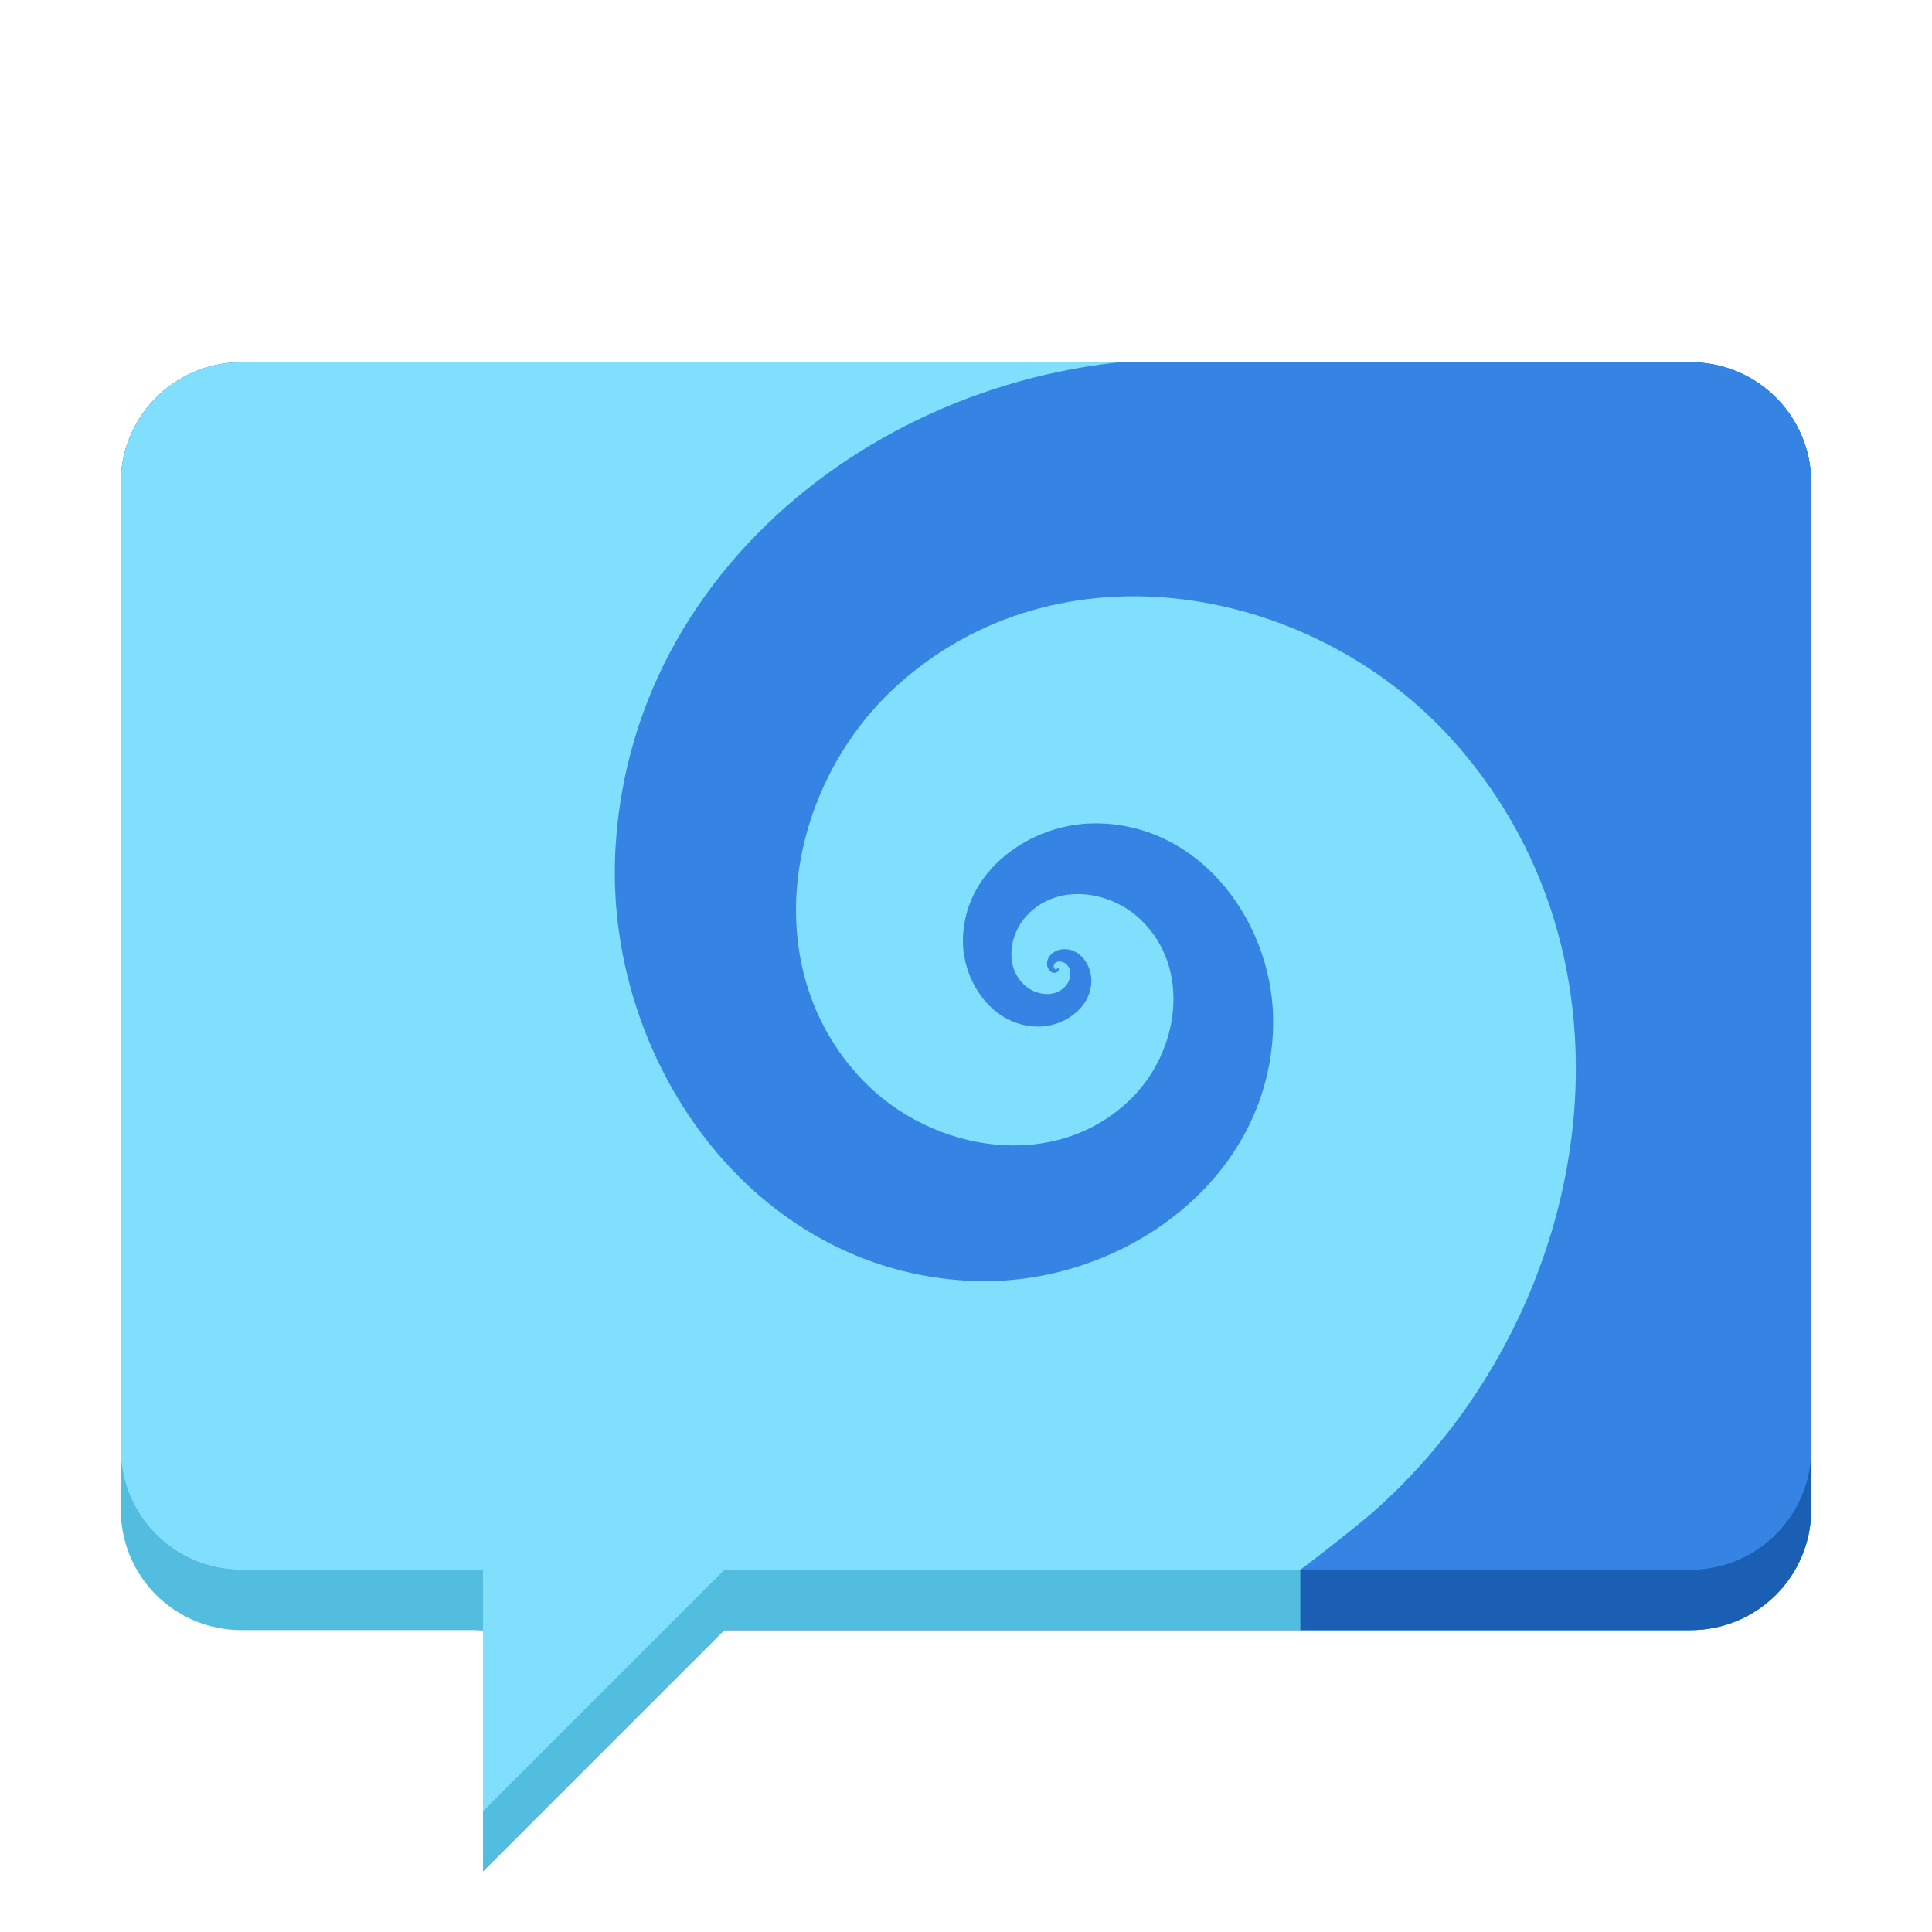
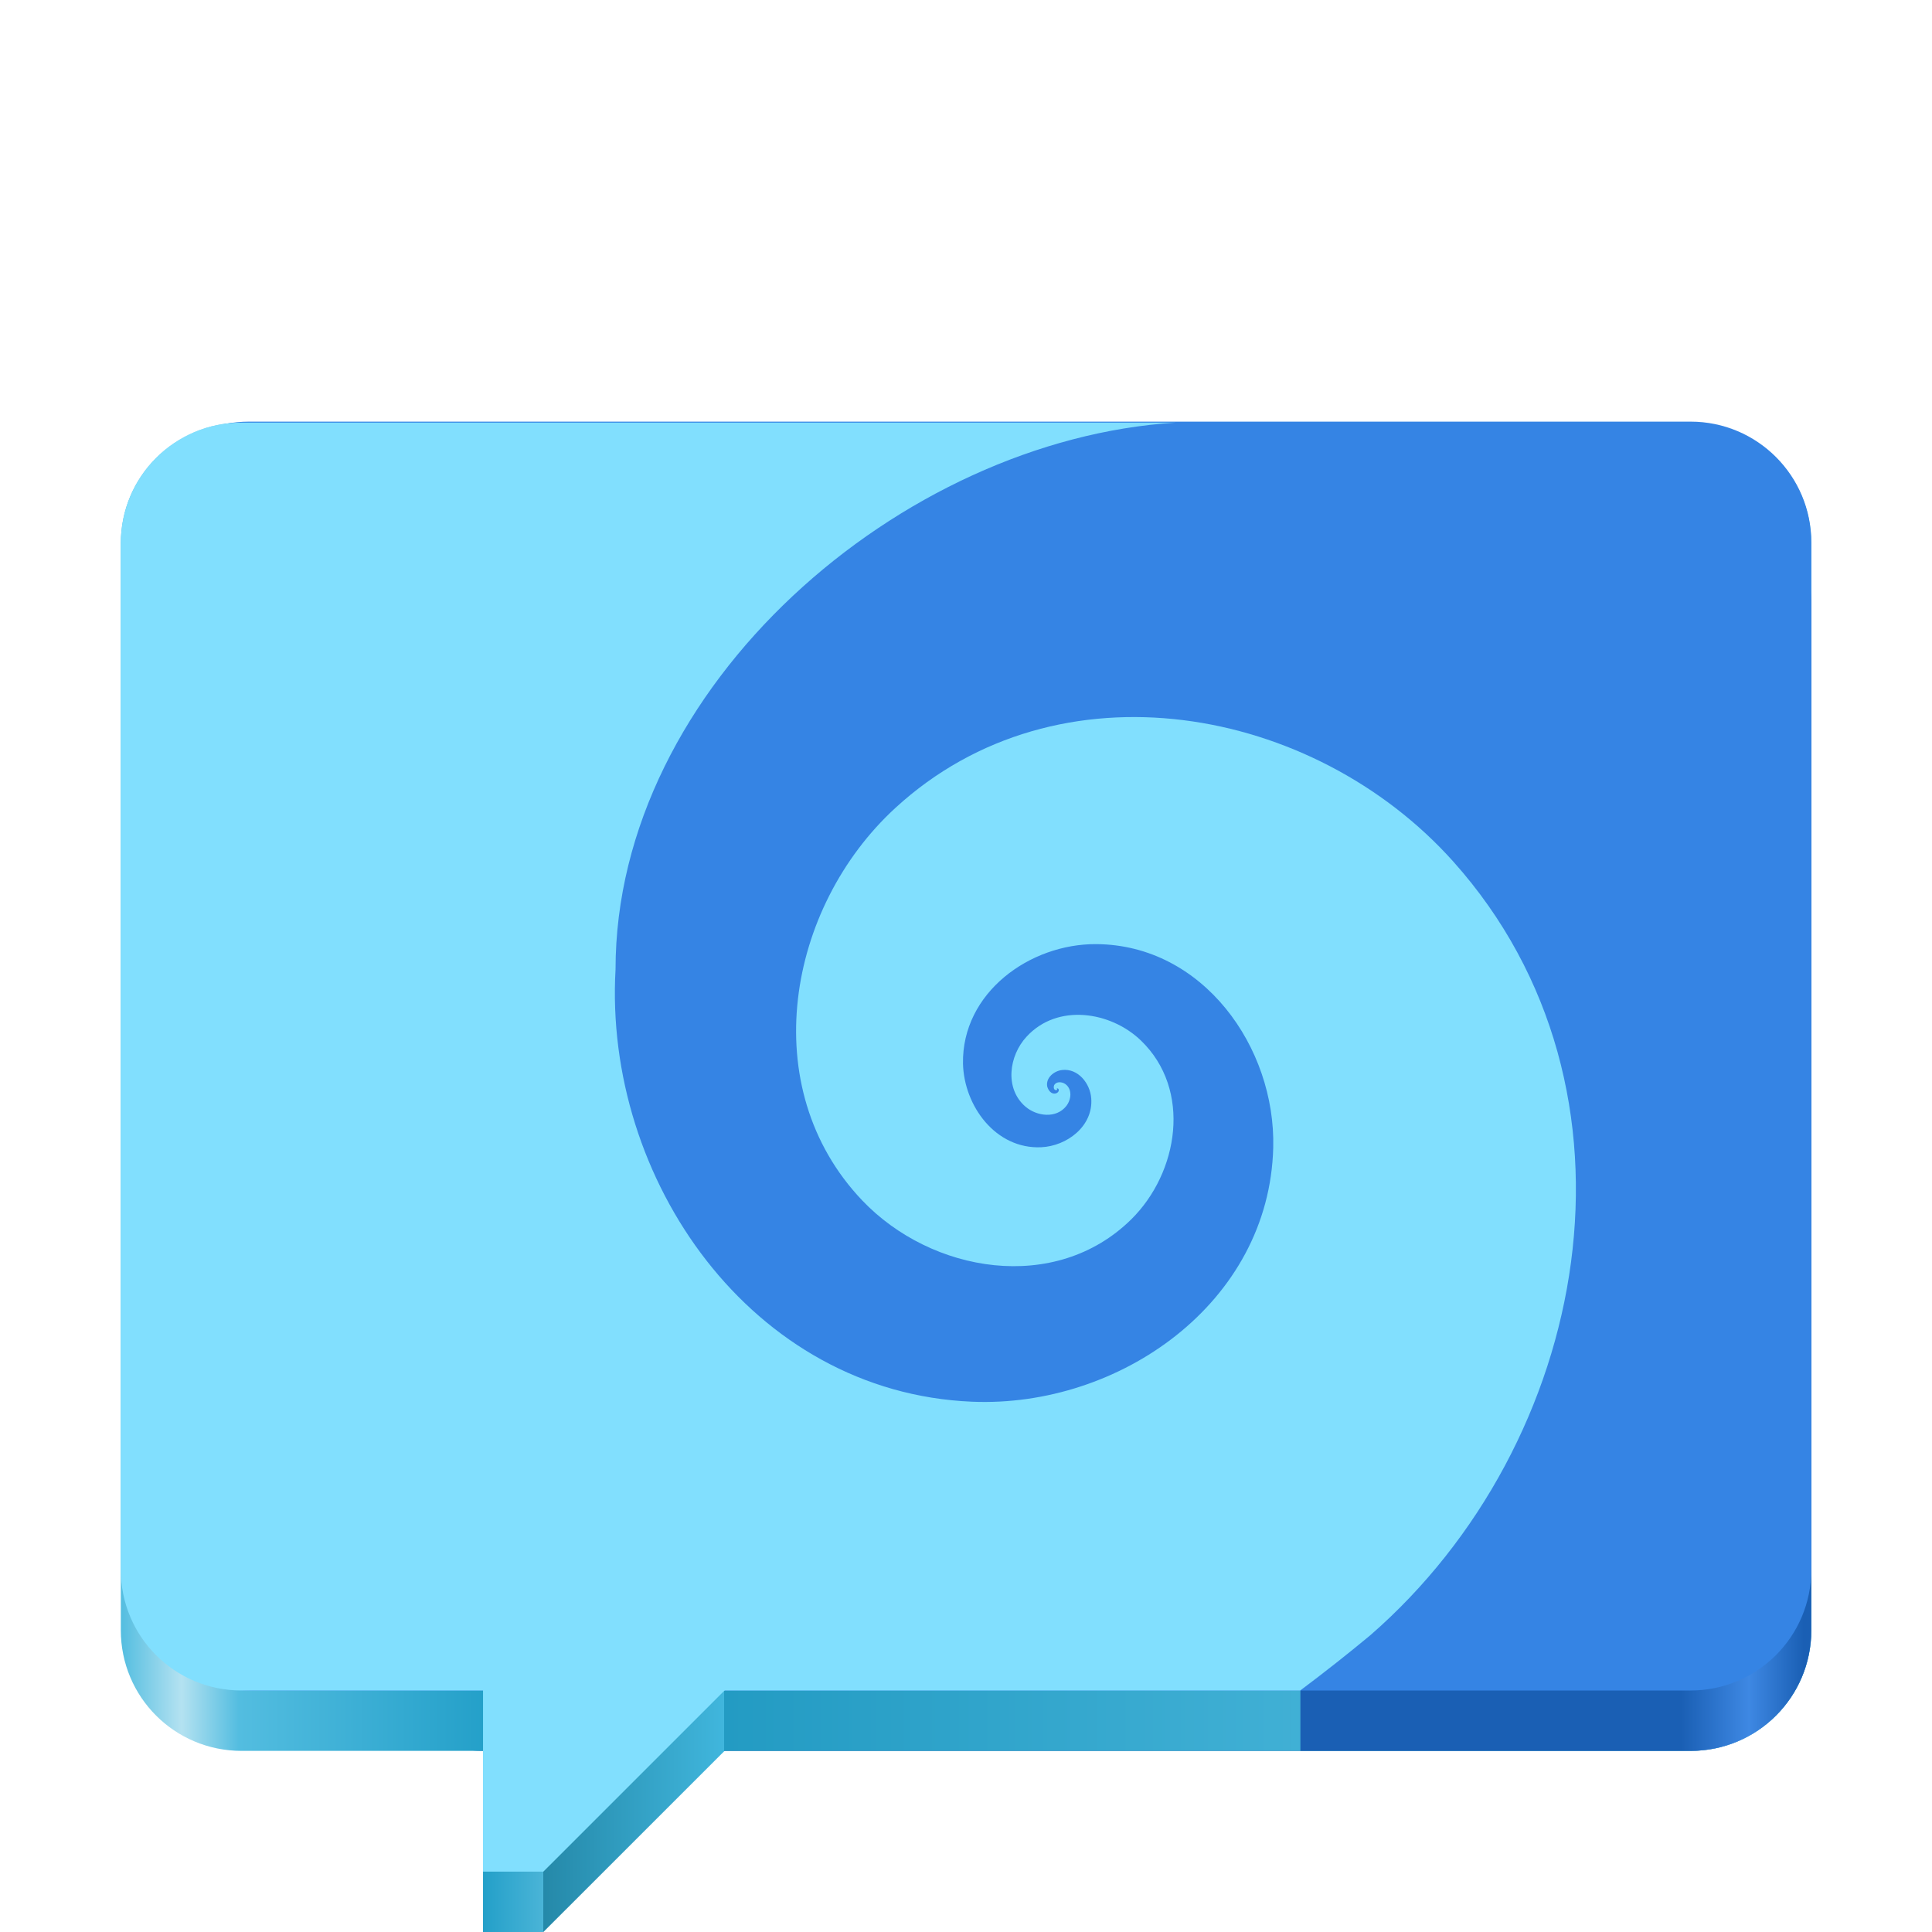
- <svg xmlns="http://www.w3.org/2000/svg" width="128" height="128" id="svg11300" version="1.0" style="display:inline;enable-background:new" viewBox="0 0 128 128">
-   <defs id="defs3">
-     <clipPath clipPathUnits="userSpaceOnUse" id="clipPath868">
-       <rect ry="8" rx="8" y="196" x="8" height="80" width="112" id="rect870" style="display:inline;opacity:1;fill:#4fd2fd;fill-opacity:1;stroke:none;stroke-width:0.25;stroke-linecap:butt;stroke-linejoin:miter;stroke-miterlimit:4;stroke-dasharray:none;stroke-dashoffset:0;stroke-opacity:1;marker:none;marker-start:none;marker-mid:none;marker-end:none;paint-order:normal;enable-background:new" />
-     </clipPath>
+ <svg xmlns="http://www.w3.org/2000/svg" width="128" height="128">
+   <defs>
+     <linearGradient id="a" gradientUnits="userSpaceOnUse" x1="8.005" y1="252" x2="120.005" y2="252" gradientTransform="translate(0 -172)">
+       <stop offset="0" stop-color="#53bde0" />
+       <stop offset=".036" stop-color="#b4e2f1" />
+       <stop offset=".07" stop-color="#53bde0" />
+       <stop offset=".215" stop-color="#24a0c9" />
+       <stop offset=".25" stop-color="#4ab4d7" />
+       <stop offset=".25" stop-color="#2589a9" />
+       <stop offset=".357" stop-color="#40b6dd" />
+       <stop offset=".357" stop-color="#239bc3" />
+       <stop offset=".913" stop-color="#53bde0" />
+       <stop offset=".954" stop-color="#8ed4eb" />
+       <stop offset="1" stop-color="#53bde0" />
+     </linearGradient>
+     <linearGradient id="b" gradientUnits="userSpaceOnUse" x1="87" y1="267" x2="119.505" y2="267" gradientTransform="translate(0 -172)">
+       <stop offset="0" stop-color="#1a5fb4" />
+       <stop offset=".75" stop-color="#1a5fb4" />
+       <stop offset=".888" stop-color="#3e88e3" />
+       <stop offset="1" stop-color="#1a5fb4" />
+     </linearGradient>
  </defs>
-   <g id="layer1" style="display:inline" transform="translate(0,-172)">
-     <g id="layer9" style="display:inline">
-       <rect ry="8" rx="8" y="200" x="24" height="80" width="96" id="rect874" style="display:inline;opacity:1;fill:#1a5fb4;fill-opacity:1;stroke:none;stroke-width:0.25;stroke-linecap:butt;stroke-linejoin:miter;stroke-miterlimit:4;stroke-dasharray:none;stroke-dashoffset:0;stroke-opacity:1;marker:none;marker-start:none;marker-mid:none;marker-end:none;paint-order:normal;enable-background:new" />
-       <path style="display:inline;opacity:1;fill:#53bde0;fill-opacity:1;stroke:none;stroke-width:0.25;stroke-linecap:butt;stroke-linejoin:miter;stroke-miterlimit:4;stroke-dasharray:none;stroke-dashoffset:0;stroke-opacity:1;marker:none;marker-start:none;marker-mid:none;marker-end:none;paint-order:normal;enable-background:new" d="m 16,24 c -4.432,0 -8,3.568 -8,8 v 4 64 c 0,4.432 3.568,8 8,8 h 16 v 16 l 16,-16 h 38 26 c 4.432,0 8,-3.568 8,-8 V 32 c 0,-4.432 -3.568,-8 -8,-8 z" transform="translate(0,172)" id="rect878" />
-       <path style="opacity:1;vector-effect:none;fill:#1a5fb4;fill-opacity:1;stroke:none;stroke-width:2;stroke-linecap:butt;stroke-linejoin:round;stroke-miterlimit:4;stroke-dasharray:none;stroke-dashoffset:0;stroke-opacity:1" d="M 86.15 24 L 86.15 108 L 112 108 C 116.432 108 120 104.432 120 100 L 120 32 C 120 27.568 116.432 24 112 24 L 86.15 24 z " transform="translate(0,172)" id="rect875" />
-       <rect style="opacity:1;vector-effect:none;fill:#3584e4;fill-opacity:1;stroke:none;stroke-width:2;stroke-linecap:butt;stroke-linejoin:round;stroke-miterlimit:4;stroke-dasharray:none;stroke-dashoffset:0;stroke-opacity:1" id="rect868" width="112" height="80" x="8" y="196" ry="8" rx="8" />
-       <path style="fill:#81dffe;fill-rule:evenodd;stroke:none;stroke-width:1px;stroke-linecap:butt;stroke-linejoin:miter;stroke-opacity:1;fill-opacity:1" d="m 32,268 v 24 l 24,-24 z" id="path872" />
-       <path mask="none" id="path1728" d="m 80.444,188.796 0.495,7.078 c -19.305,-1.336 -39.022,12.092 -40.164,32.361 -0.784,13.862 8.989,28.02 23.624,28.631 9.74,0.407 19.691,-6.533 19.949,-16.836 0.167,-6.645 -4.652,-13.44 -11.727,-13.48 -4.4,-0.027 -8.906,3.218 -8.825,7.917 0.067,2.798 2.161,5.674 5.176,5.541 1.703,-0.074 3.464,-1.396 3.323,-3.241 -0.074,-0.979 -0.865,-1.999 -1.936,-1.874 -0.529,0.06 -1.081,0.505 -0.983,1.084 0.067,0.257 0.268,0.535 0.562,0.468 0.114,-0.027 0.234,-0.136 0.201,-0.262 0,-0.04 -0.067,-0.09 -0.107,-0.069 0,0.003 -0.067,0.02 0,0.033 v 0.004 -2.1e-4 c -5e-4,-2e-4 0,0 0,-2e-4 v 0.002 -0.002 0.034 c 0,0.047 -0.087,0.047 -0.127,0.027 -0.114,-0.06 -0.107,-0.227 -0.067,-0.325 0.154,-0.252 0.509,-0.217 0.73,-0.069 0.489,0.341 0.402,1.047 0.067,1.462 -0.669,0.846 -1.949,0.681 -2.695,0.04 -1.406,-1.204 -1.095,-3.382 0.067,-4.639 2.038,-2.223 5.569,-1.683 7.582,0.262 3.383,3.265 2.491,8.742 -0.636,11.833 -5.032,4.97 -13.248,3.57 -17.833,-1.246 -7.11,-7.467 -4.983,-19.405 2.192,-25.999 10.783,-9.908 27.712,-6.801 36.969,3.553 13.535,15.14 9.096,38.565 -5.501,51.259 -10.443,8.663 -20.89,14.487 -30.942,18.252 -12.263,70.849 -70.648,6.421 -76.104,-3.941 L -16,188 Z" style="color:#000000;clip-rule:nonzero;display:inline;overflow:visible;visibility:visible;opacity:1;color-interpolation:sRGB;color-interpolation-filters:linearRGB;fill:#81dffe;fill-opacity:1;fill-rule:nonzero;stroke:none;stroke-width:2.295;stroke-linecap:round;stroke-linejoin:round;stroke-miterlimit:4;stroke-dasharray:none;stroke-dashoffset:0;stroke-opacity:1;marker:none;color-rendering:auto;image-rendering:auto;shape-rendering:auto;text-rendering:auto;enable-background:accumulate" clip-path="url(#clipPath868)" />
-     </g>
-   </g>
+   <path d="M32.004 36h80a8 8 0 018 8v64a8 8 0 01-8 8h-80a8 8 0 01-8-8V44a8 8 0 018-8zm0 0" fill="#1a5fb4" />
+   <path d="M16.004 28c-4.43 0-8 3.566-8 8v72c0 4.434 3.57 8 8 8h16L32 128h4l12.004-12h64c4.433 0 8-3.566 8-8V36c0-4.434-3.567-8-8-8zm0 0" fill="url(#a)" />
+   <path d="M86.156 32v84h25.848c4.433 0 8-3.566 8-8V40c0-4.434-3.567-8-8-8zm0 0" fill="url(#b)" />
+   <path d="M16.5 27.934h95.504a8 8 0 018 8V104a8 8 0 01-8 8H16.5a8 8 0 01-8-8V35.934a8 8 0 018-8zm0 0" fill="#3584e4" />
+   <path d="M32.004 104L32 124h4l20.004-20zm0 0" fill-rule="evenodd" fill="#81dffe" />
+   <path d="M16.004 28c-4.43 0-8 3.566-8 8v68c0 4.434 3.57 8 8 8h70.14a119.205 119.205 0 004.637-3.656c14.598-12.696 19.04-36.121 5.504-51.262-9.258-10.352-26.187-13.46-36.969-3.55-7.175 6.593-9.3 18.53-2.191 26 4.586 4.812 12.8 6.214 17.832 1.245 3.125-3.093 4.02-8.57.637-11.836-2.012-1.941-5.543-2.484-7.582-.257-1.164 1.254-1.473 3.433-.07 4.636.75.64 2.027.805 2.699-.039.332-.418.421-1.12-.067-1.465-.222-.148-.578-.18-.73.07-.043.098-.051.266.062.325.043.02.13.023.13-.023v-.04c-.067-.011 0-.03 0-.035.038-.02.105.032.105.07.035.126-.086.235-.2.262-.293.067-.492-.21-.562-.468-.098-.579.457-1.024.984-1.086 1.07-.125 1.864.898 1.934 1.875.144 1.847-1.617 3.168-3.32 3.242-3.016.133-5.11-2.742-5.176-5.54-.082-4.698 4.426-7.945 8.824-7.917 7.078.039 11.895 6.836 11.73 13.48-.257 10.305-10.21 17.242-19.949 16.836-14.636-.61-24.41-14.77-23.625-28.633 0-18.808 18.934-35.105 37.11-36.234zm0 0" fill="#81dffe" />
</svg>
